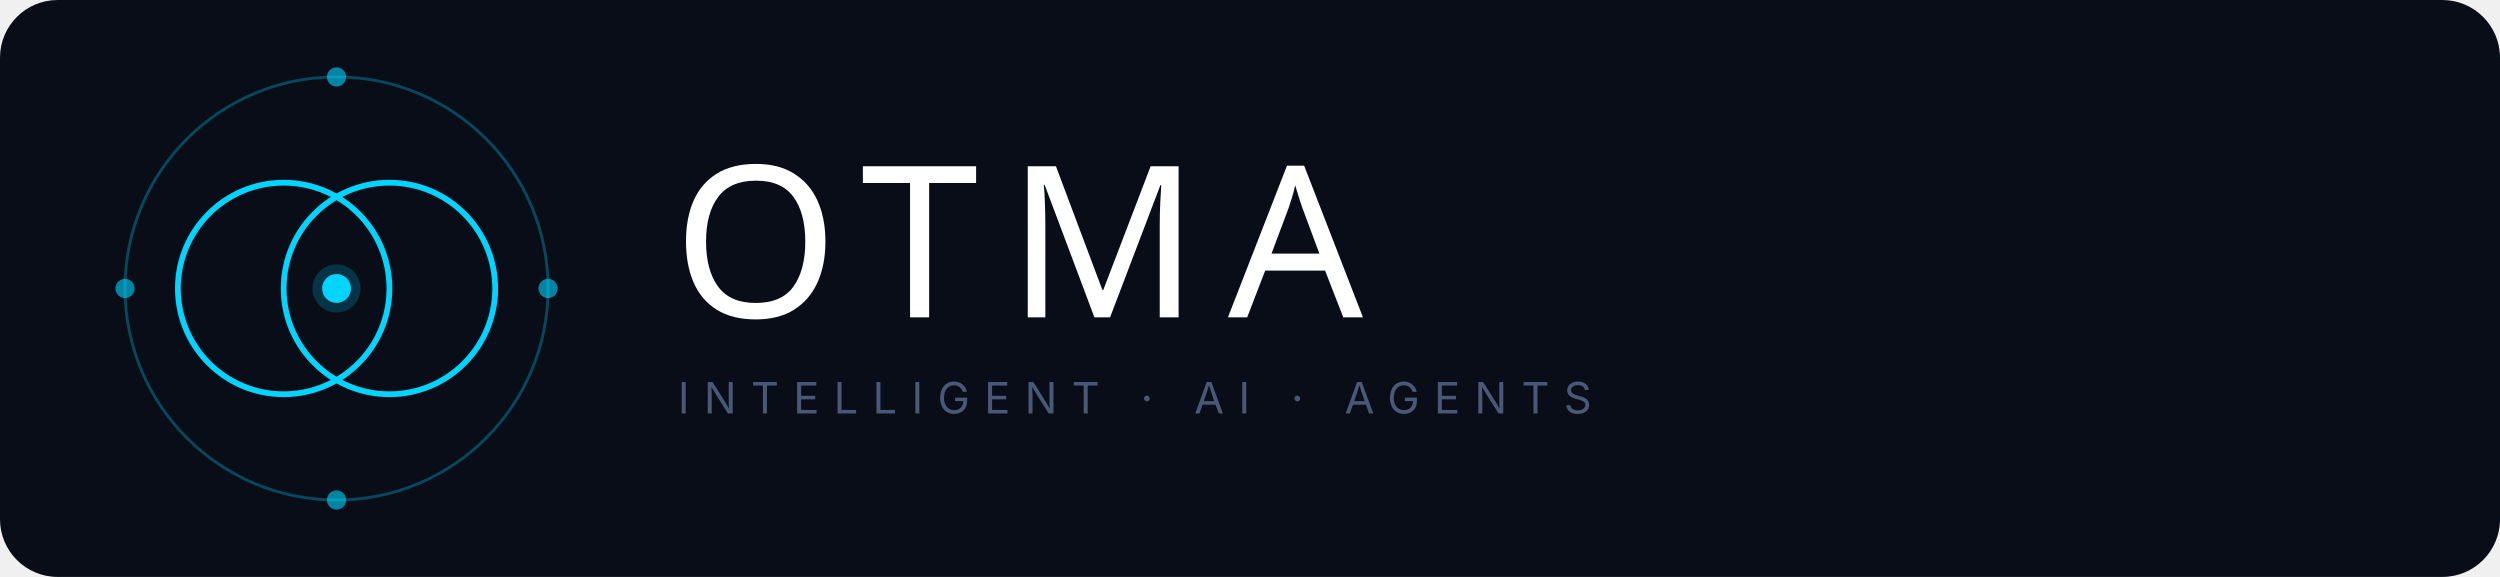
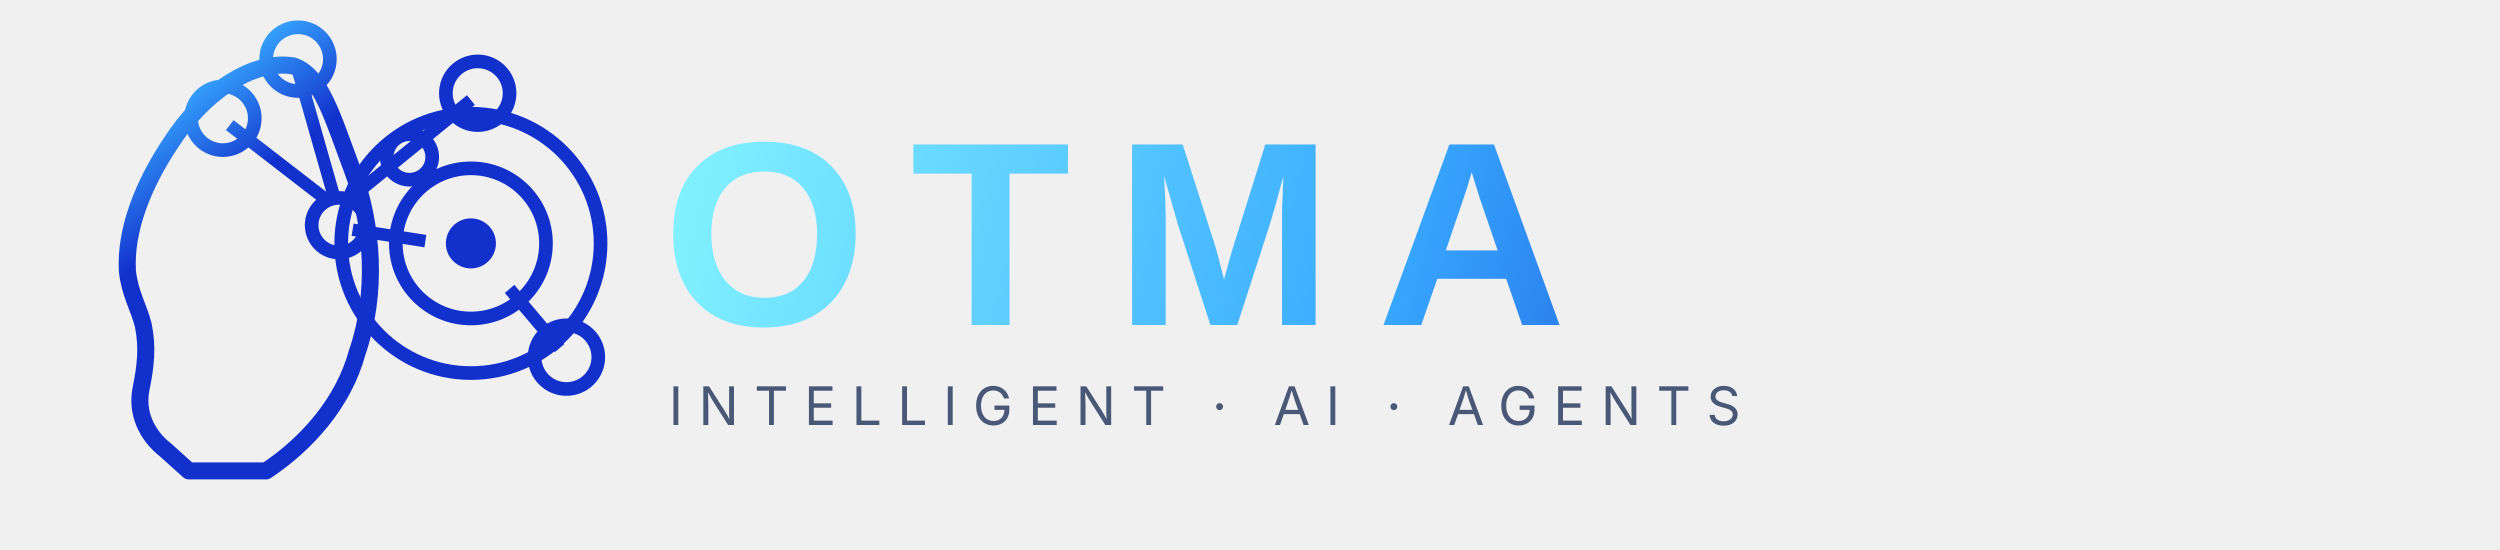
- <svg xmlns="http://www.w3.org/2000/svg" viewBox="0 0 520 120" fill="none">
-   <rect width="520" height="120" rx="12" fill="#080D18" />
-   <g transform="translate(20, 10)">
-     <circle cx="50" cy="50" r="44" stroke="#00D4FF" stroke-width="0.6" stroke-opacity="0.3" />
-     <circle cx="39" cy="50" r="22" stroke="#00D4FF" stroke-width="1.2" />
-     <circle cx="61" cy="50" r="22" stroke="#00D4FF" stroke-width="1.2" />
-     <circle cx="50" cy="6" r="2" fill="#00D4FF" fill-opacity="0.6" />
-     <circle cx="50" cy="94" r="2" fill="#00D4FF" fill-opacity="0.6" />
-     <circle cx="6" cy="50" r="2" fill="#00D4FF" fill-opacity="0.6" />
-     <circle cx="94" cy="50" r="2" fill="#00D4FF" fill-opacity="0.6" />
-     <circle cx="50" cy="50" r="5" fill="#00D4FF" fill-opacity="0.2" />
-     <circle cx="50" cy="50" r="3" fill="#00D4FF" />
+ <svg xmlns="http://www.w3.org/2000/svg" viewBox="0 0 400 88" fill="none">
+   <defs>
+     <linearGradient id="gi" x1="24" y1="0" x2="84" y2="80" gradientUnits="userSpaceOnUse">
+       <stop offset="0%" stop-color="#82F2FF" />
+       <stop offset="48%" stop-color="#38AAFF" />
+       <stop offset="100%" stop-color="#1230CC" />
+     </linearGradient>
+     <linearGradient id="gt" x1="110" y1="20" x2="310" y2="70" gradientUnits="userSpaceOnUse">
+       <stop offset="0%" stop-color="#82F2FF" />
+       <stop offset="55%" stop-color="#38AAFF" />
+       <stop offset="100%" stop-color="#1230CC" />
+     </linearGradient>
+   </defs>
+   <g transform="translate(4, 4) scale(0.364)">
+     <path d="M 118,18          C 100,15 78,30 64,52          C 52,70 44,90 45,108          C 46,118 50,124 52,132          C 54,142 53,150 51,160          C 49,170 53,180 62,187          L 72,196          L 106,196          C 124,184 140,166 146,144          C 155,118 153,88 144,64          C 135,40 130,22 118,18 Z" stroke="url(#gi)" stroke-width="7.5" stroke-linejoin="round" stroke-linecap="round" />
+     <circle cx="138" cy="88" r="12" stroke="url(#gi)" stroke-width="6" />
+     <line x1="136" y1="76" x2="120" y2="20" stroke="url(#gi)" stroke-width="5.5" />
+     <circle cx="120" cy="15" r="14" stroke="url(#gi)" stroke-width="6" />
+     <line x1="134" y1="78" x2="90" y2="44" stroke="url(#gi)" stroke-width="5.5" />
+     <circle cx="87" cy="41" r="14" stroke="url(#gi)" stroke-width="6" />
+     <line x1="142" y1="77" x2="196" y2="33" stroke="url(#gi)" stroke-width="5.5" />
+     <circle cx="169" cy="58" r="10" stroke="url(#gi)" stroke-width="6" />
+     <circle cx="199" cy="30" r="14" stroke="url(#gi)" stroke-width="6" />
+     <line x1="144" y1="90" x2="176" y2="95" stroke="url(#gi)" stroke-width="5.5" />
+     <circle cx="196" cy="96" r="57" stroke="url(#gi)" stroke-width="6" />
+     <circle cx="196" cy="96" r="33" stroke="url(#gi)" stroke-width="6" />
+     <circle cx="196" cy="96" r="11" fill="url(#gi)" />
+     <line x1="213" y1="116" x2="235" y2="142" stroke="url(#gi)" stroke-width="5.5" />
+     <circle cx="238" cy="146" r="14" stroke="url(#gi)" stroke-width="6" />
  </g>
-   <text x="140" y="66" font-family="'Space Grotesk', system-ui, sans-serif" font-weight="500" font-size="44" letter-spacing="6" fill="#FFFFFF">OTMA</text>
-   <text x="141" y="86" font-family="'Inter', system-ui, sans-serif" font-weight="400" font-size="9" letter-spacing="3" fill="#4A5878">INTELLIGENT · AI · AGENTS</text>
+   <text x="106" y="52" font-family="'Space Grotesk', 'Helvetica Neue', Arial, sans-serif" font-weight="600" font-size="42" letter-spacing="7" fill="url(#gt)">OTMA</text>
+   <text x="107" y="68" font-family="'Inter', system-ui, sans-serif" font-weight="400" font-size="8.5" letter-spacing="2.5" fill="#4A5878">INTELLIGENT · AI · AGENTS</text>
</svg>
